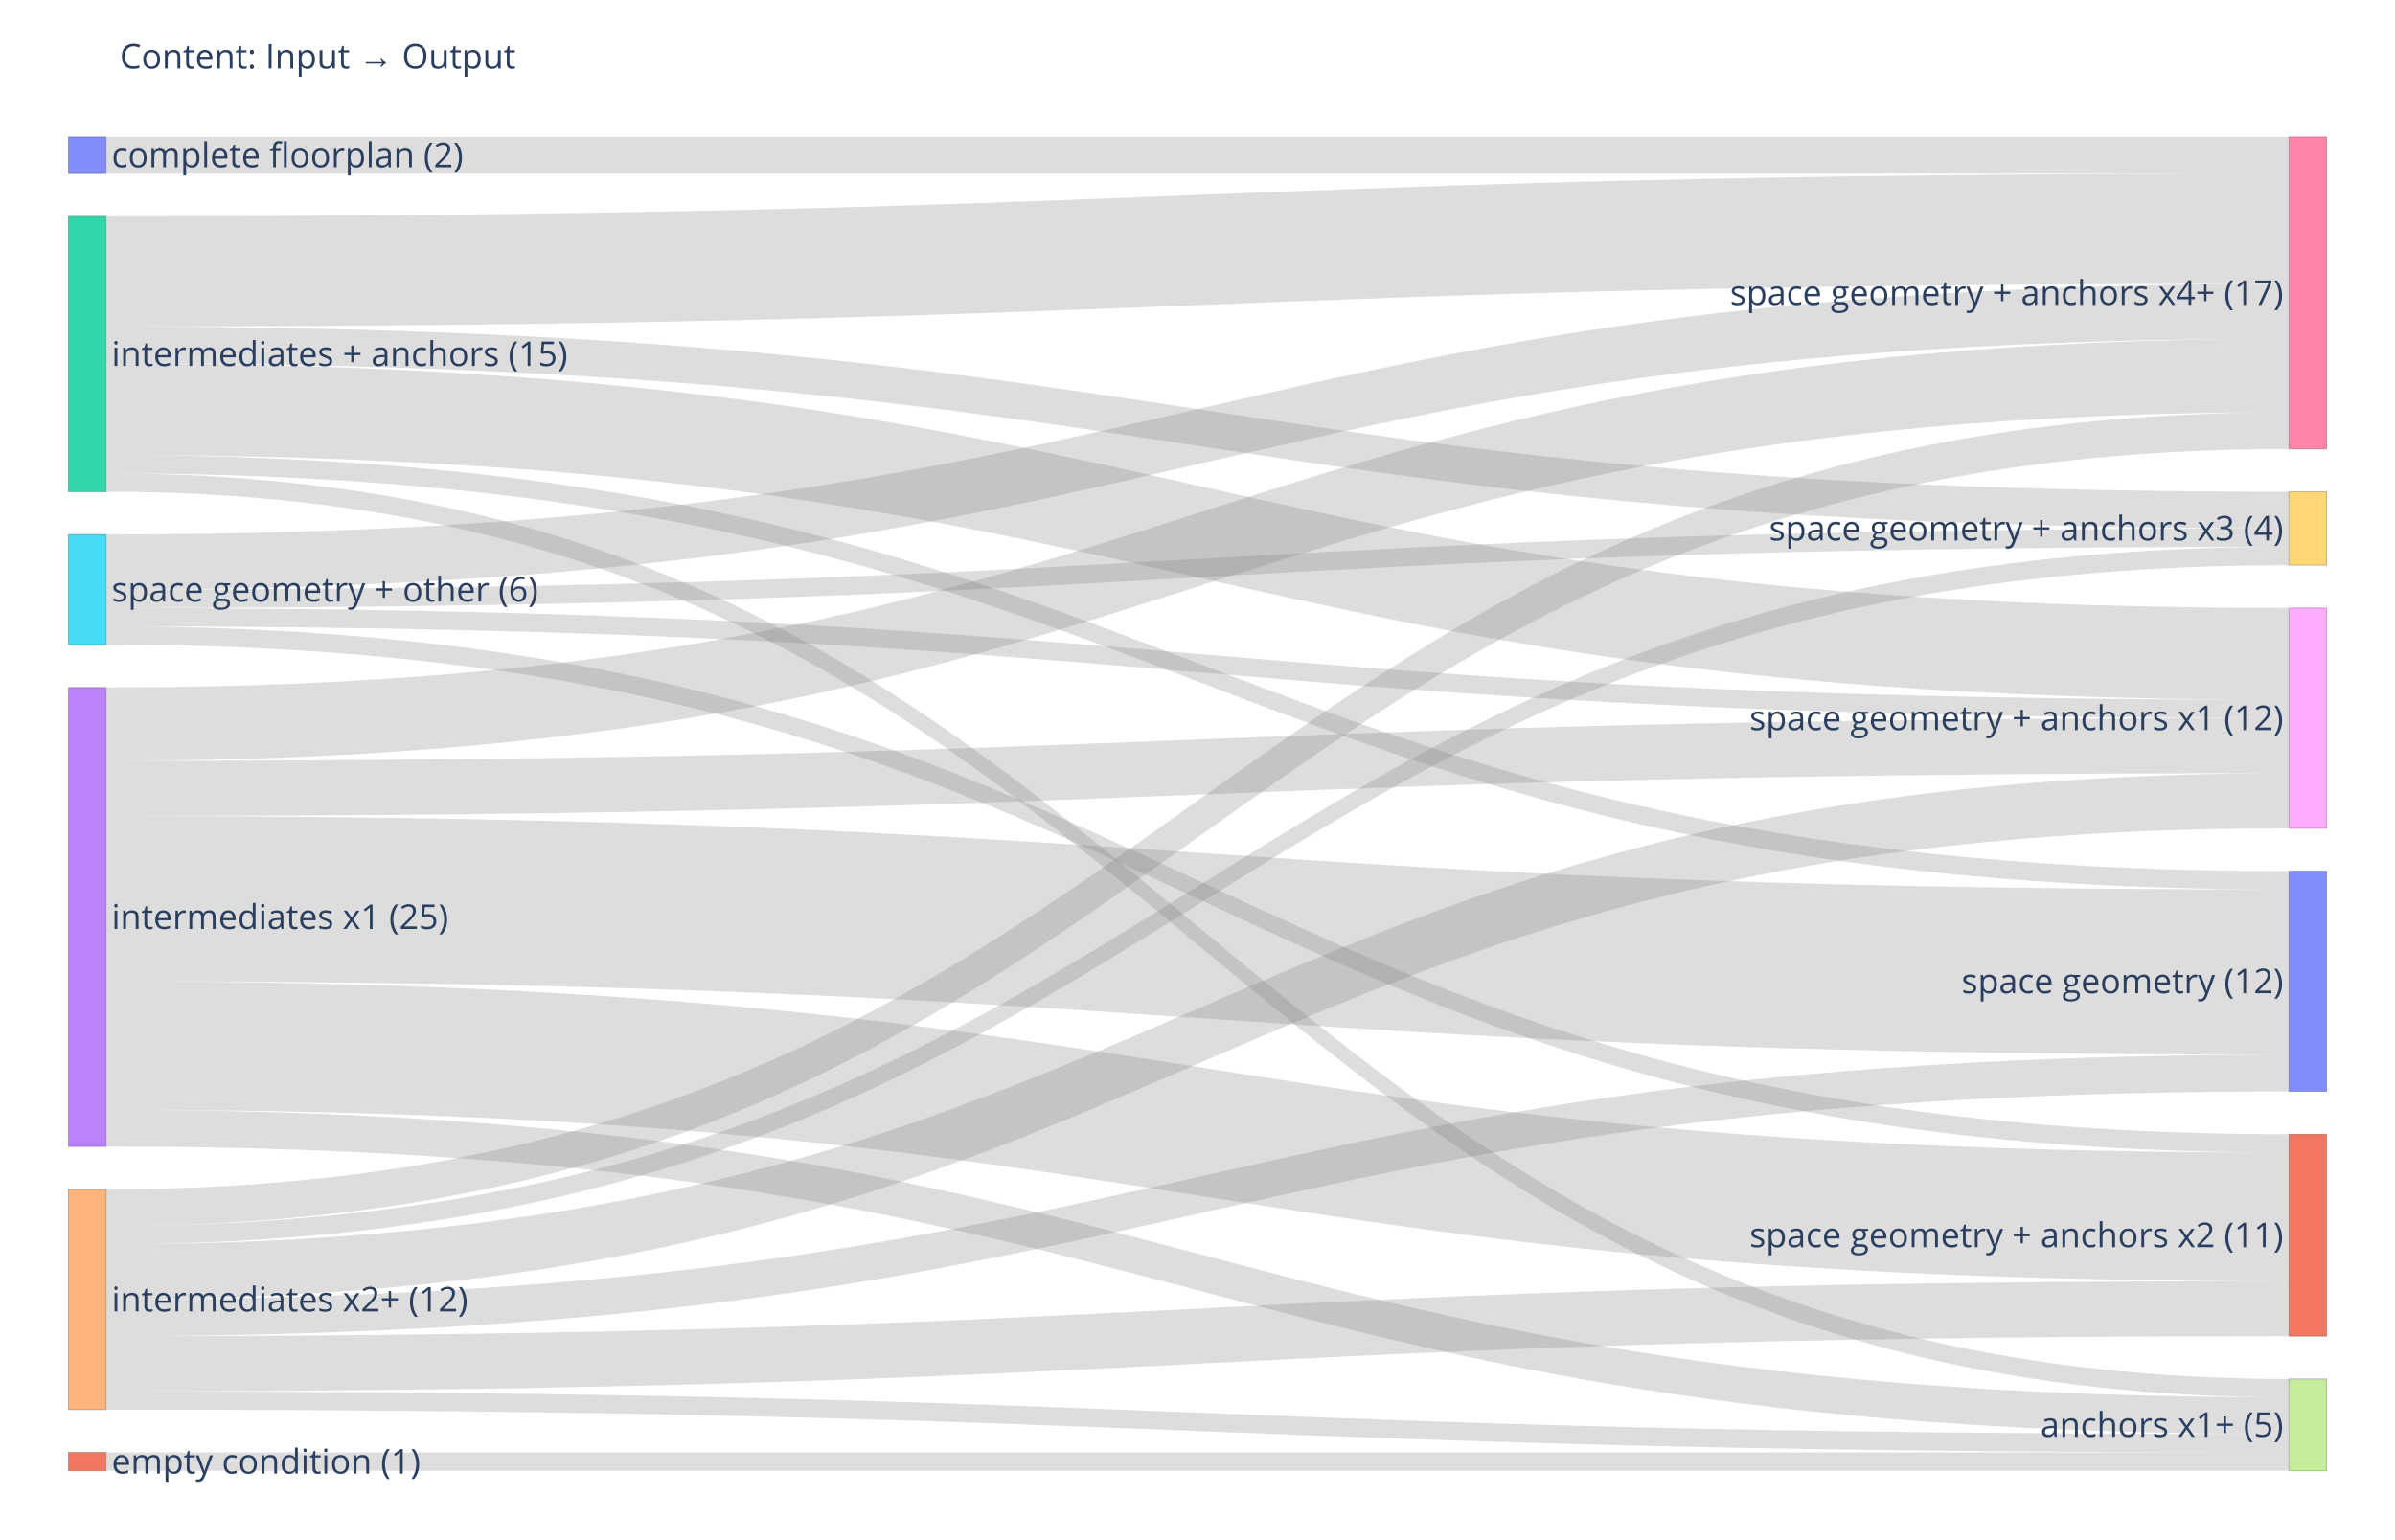
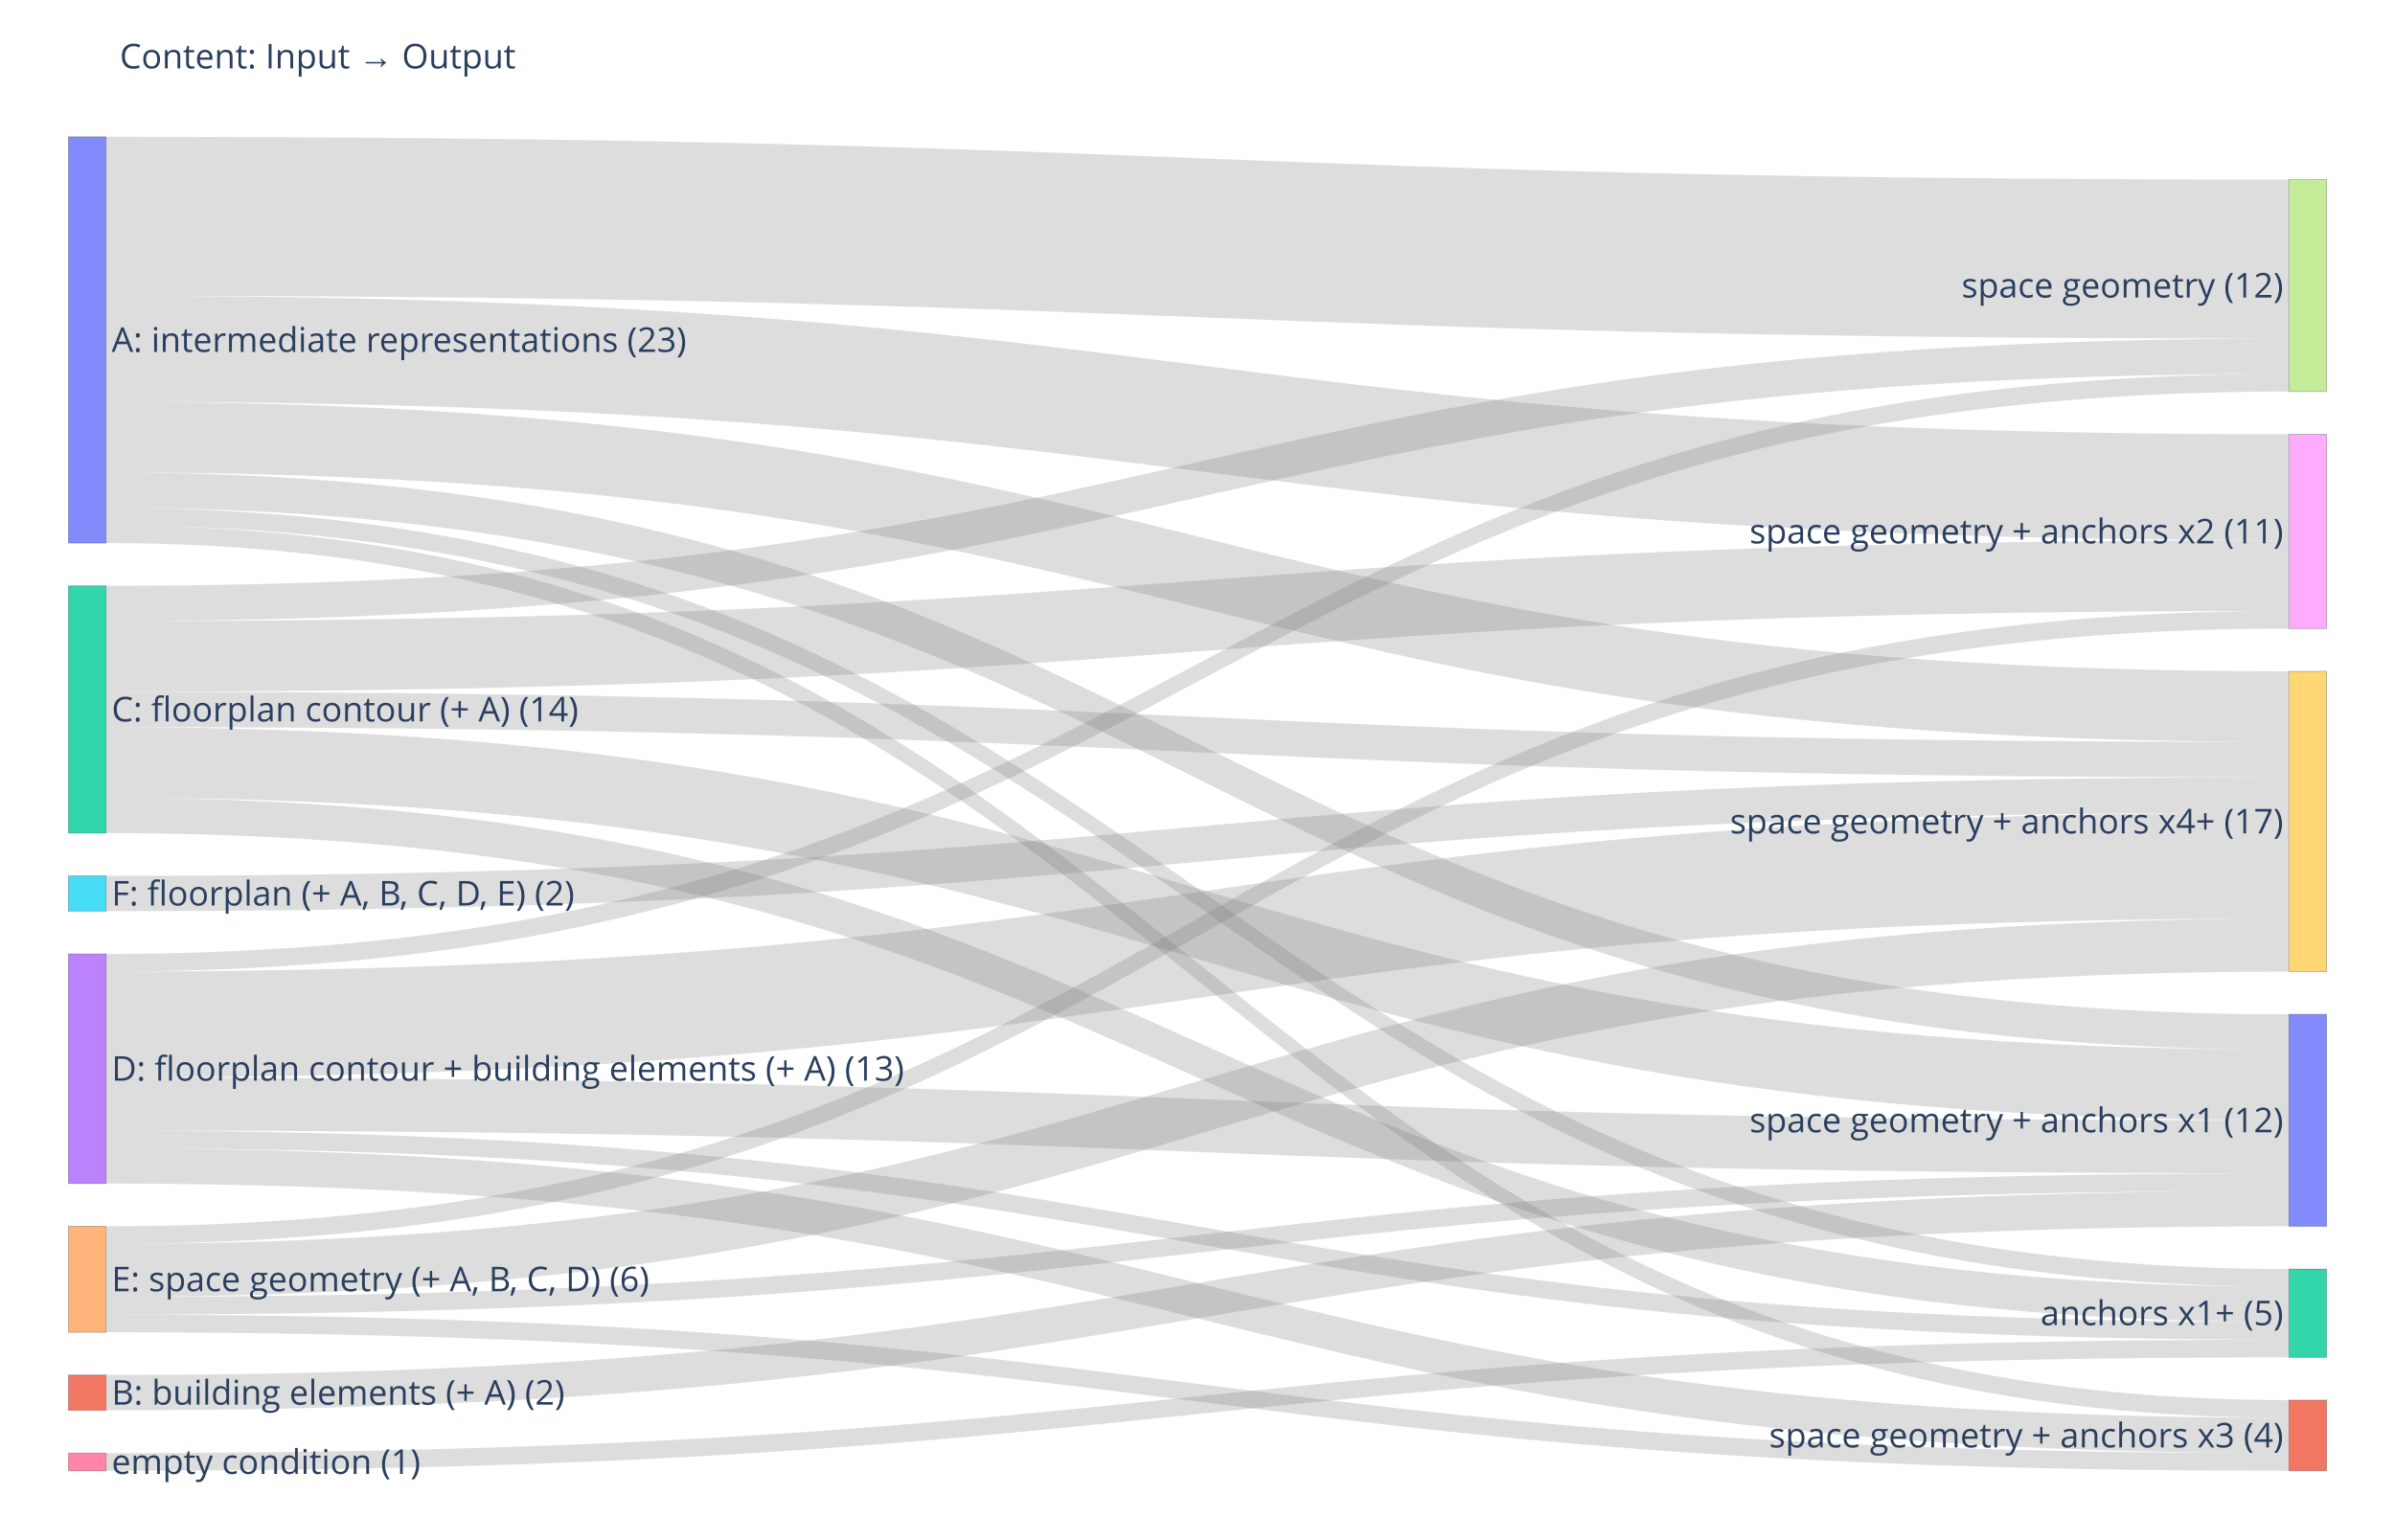
<svg xmlns="http://www.w3.org/2000/svg" class="main-svg" width="5600" height="3600" style="" viewBox="0 0 1400 900">
  <rect x="0" y="0" width="1400" height="900" style="fill: rgb(255, 255, 255); fill-opacity: 1;" />
-   <defs id="defs-d087a9">
+   <defs id="defs-f46314">
    <g class="clips" />
    <g class="gradients" />
    <g class="patterns" />
  </defs>
  <g class="bglayer" />
  <g class="layer-below">
    <g class="imagelayer" />
    <g class="shapelayer" />
  </g>
  <g class="cartesianlayer" />
  <g class="polarlayer" />
  <g class="smithlayer" />
  <g class="ternarylayer" />
  <g class="geolayer" />
  <g class="funnelarealayer" />
  <g class="pielayer" />
  <g class="iciclelayer" />
  <g class="treemaplayer" />
  <g class="sunburstlayer" />
  <g class="glimages" />
  <g class="sankey" transform="translate(40,80)matrix(1 0 0 1 0 0)" style="box-sizing: content-box; position: absolute; left: 0px; shape-rendering: geometricprecision; pointer-events: none;">
    <g class="sankey-links" style="fill: none;">
-       <path class="sankey-link" d="M22,1.2079226507921703e-13C660,1.2079226507921703e-13 660,-3.552713678800501e-13 1298,-3.552713678800501e-13L1298,21.475C660,21.475 660,21.475 22,21.475Z" style="stroke: rgb(68, 68, 68); stroke-opacity: 1; fill: rgb(120, 120, 120); fill-opacity: 0.25; stroke-width: 0; opacity: 1;" />
-       <path class="sankey-link" d="M22,769.262C660,769.262 660,769.262 1298,769.262L1298,780C660,780 660,780 22,780Z" style="stroke: rgb(68, 68, 68); stroke-opacity: 1; fill: rgb(120, 120, 120); fill-opacity: 0.25; stroke-width: 0; opacity: 1;" />
-       <path class="sankey-link" d="M22,46.475C660,46.475 660,21.475 1298,21.475L1298,85.902C660,85.902 660,110.902 22,110.902Z" style="stroke: rgb(68, 68, 68); stroke-opacity: 1; fill: rgb(120, 120, 120); fill-opacity: 0.25; stroke-width: 0; opacity: 1;" />
-       <path class="sankey-link" d="M22,132.377C660,132.377 660,275.492 1298,275.492L1298,329.18C660,329.18 660,186.066 22,186.066Z" style="stroke: rgb(68, 68, 68); stroke-opacity: 1; fill: rgb(120, 120, 120); fill-opacity: 0.25; stroke-width: 0; opacity: 1;" />
-       <path class="sankey-link" d="M22,110.902C660,110.902 660,207.541 1298,207.541L1298,229.016C660,229.016 660,132.377 22,132.377Z" style="stroke: rgb(68, 68, 68); stroke-opacity: 1; fill: rgb(120, 120, 120); fill-opacity: 0.25; stroke-width: 0; opacity: 1;" />
-       <path class="sankey-link" d="M22,196.803C660,196.803 660,726.311 1298,726.311L1298,737.049C660,737.049 660,207.541 22,207.541Z" style="stroke: rgb(68, 68, 68); stroke-opacity: 1; fill: rgb(120, 120, 120); fill-opacity: 0.25; stroke-width: 0; opacity: 1;" />
-       <path class="sankey-link" d="M22,186.066C660,186.066 660,429.344 1298,429.344L1298,440.082C660,440.082 660,196.803 22,196.803Z" style="stroke: rgb(68, 68, 68); stroke-opacity: 1; fill: rgb(120, 120, 120); fill-opacity: 0.25; stroke-width: 0; opacity: 1;" />
-       <path class="sankey-link" d="M22,397.131C660,397.131 660,440.082 1298,440.082L1298,536.721C660,536.721 660,493.77 22,493.77Z" style="stroke: rgb(68, 68, 68); stroke-opacity: 1; fill: rgb(120, 120, 120); fill-opacity: 0.25; stroke-width: 0; opacity: 1;" />
-       <path class="sankey-link" d="M22,493.77C660,493.77 660,593.934 1298,593.934L1298,669.098C660,669.098 660,568.934 22,568.934Z" style="stroke: rgb(68, 68, 68); stroke-opacity: 1; fill: rgb(120, 120, 120); fill-opacity: 0.25; stroke-width: 0; opacity: 1;" />
-       <path class="sankey-link" d="M22,321.967C660,321.967 660,118.115 1298,118.115L1298,161.066C660,161.066 660,364.918 22,364.918Z" style="stroke: rgb(68, 68, 68); stroke-opacity: 1; fill: rgb(120, 120, 120); fill-opacity: 0.25; stroke-width: 0; opacity: 1;" />
-       <path class="sankey-link" d="M22,364.918C660,364.918 660,339.918 1298,339.918L1298,372.131C660,372.131 660,397.131 22,397.131Z" style="stroke: rgb(68, 68, 68); stroke-opacity: 1; fill: rgb(120, 120, 120); fill-opacity: 0.25; stroke-width: 0; opacity: 1;" />
-       <path class="sankey-link" d="M22,568.934C660,568.934 660,737.049 1298,737.049L1298,758.525C660,758.525 660,590.41 22,590.41Z" style="stroke: rgb(68, 68, 68); stroke-opacity: 1; fill: rgb(120, 120, 120); fill-opacity: 0.25; stroke-width: 0; opacity: 1;" />
-       <path class="sankey-link" d="M22,701.311C660,701.311 660,669.098 1298,669.098L1298,701.311C660,701.311 660,733.525 22,733.525Z" style="stroke: rgb(68, 68, 68); stroke-opacity: 1; fill: rgb(120, 120, 120); fill-opacity: 0.25; stroke-width: 0; opacity: 1;" />
-       <path class="sankey-link" d="M22,647.623C660,647.623 660,372.131 1298,372.131L1298,404.344C660,404.344 660,679.836 22,679.836Z" style="stroke: rgb(68, 68, 68); stroke-opacity: 1; fill: rgb(120, 120, 120); fill-opacity: 0.25; stroke-width: 0; opacity: 1;" />
-       <path class="sankey-link" d="M22,679.836C660,679.836 660,536.721 1298,536.721L1298,558.197C660,558.197 660,701.311 22,701.311Z" style="stroke: rgb(68, 68, 68); stroke-opacity: 1; fill: rgb(120, 120, 120); fill-opacity: 0.25; stroke-width: 0; opacity: 1;" />
-       <path class="sankey-link" d="M22,615.41C660,615.41 660,161.066 1298,161.066L1298,182.541C660,182.541 660,636.885 22,636.885Z" style="stroke: rgb(68, 68, 68); stroke-opacity: 1; fill: rgb(120, 120, 120); fill-opacity: 0.25; stroke-width: 0; opacity: 1;" />
-       <path class="sankey-link" d="M22,733.525C660,733.525 660,758.525 1298,758.525L1298,769.262C660,769.262 660,744.262 22,744.262Z" style="stroke: rgb(68, 68, 68); stroke-opacity: 1; fill: rgb(120, 120, 120); fill-opacity: 0.25; stroke-width: 0; opacity: 1;" />
-       <path class="sankey-link" d="M22,636.885C660,636.885 660,239.754 1298,239.754L1298,250.492C660,250.492 660,647.623 22,647.623Z" style="stroke: rgb(68, 68, 68); stroke-opacity: 1; fill: rgb(120, 120, 120); fill-opacity: 0.25; stroke-width: 0; opacity: 1;" />
-       <path class="sankey-link" d="M22,232.541C660,232.541 660,85.902 1298,85.902L1298,118.115C660,118.115 660,264.754 22,264.754Z" style="stroke: rgb(68, 68, 68); stroke-opacity: 1; fill: rgb(120, 120, 120); fill-opacity: 0.25; stroke-width: 0; opacity: 1;" />
-       <path class="sankey-link" d="M22,275.492C660,275.492 660,329.18 1298,329.18L1298,339.918C660,339.918 660,286.23 22,286.23Z" style="stroke: rgb(68, 68, 68); stroke-opacity: 1; fill: rgb(120, 120, 120); fill-opacity: 0.25; stroke-width: 0; opacity: 1;" />
-       <path class="sankey-link" d="M22,286.23C660,286.23 660,583.197 1298,583.197L1298,593.934C660,593.934 660,296.967 22,296.967Z" style="stroke: rgb(68, 68, 68); stroke-opacity: 1; fill: rgb(120, 120, 120); fill-opacity: 0.25; stroke-width: 0; opacity: 1;" />
-       <path class="sankey-link" d="M22,264.754C660,264.754 660,229.016 1298,229.016L1298,239.754C660,239.754 660,275.492 22,275.492Z" style="stroke: rgb(68, 68, 68); stroke-opacity: 1; fill: rgb(120, 120, 120); fill-opacity: 0.25; stroke-width: 0; opacity: 1;" />
+       <path class="sankey-link" d="M22,8.100187187665142e-13C660,8.100187187665142e-13 660,25 1298,25L1298,117.951C660,117.951 660,92.951 22,92.951Z" style="stroke: rgb(68, 68, 68); stroke-opacity: 1; fill: rgb(120, 120, 120); fill-opacity: 0.25; stroke-width: 0; opacity: 1;" />
+       <path class="sankey-link" d="M22,92.951C660,92.951 660,173.934 1298,173.934L1298,235.902C660,235.902 660,154.918 22,154.918Z" style="stroke: rgb(68, 68, 68); stroke-opacity: 1; fill: rgb(120, 120, 120); fill-opacity: 0.25; stroke-width: 0; opacity: 1;" />
+       <path class="sankey-link" d="M22,154.918C660,154.918 660,312.541 1298,312.541L1298,353.852C660,353.852 660,196.23 22,196.23Z" style="stroke: rgb(68, 68, 68); stroke-opacity: 1; fill: rgb(120, 120, 120); fill-opacity: 0.25; stroke-width: 0; opacity: 1;" />
+       <path class="sankey-link" d="M22,196.23C660,196.23 660,513.115 1298,513.115L1298,533.77C660,533.77 660,216.885 22,216.885Z" style="stroke: rgb(68, 68, 68); stroke-opacity: 1; fill: rgb(120, 120, 120); fill-opacity: 0.25; stroke-width: 0; opacity: 1;" />
+       <path class="sankey-link" d="M22,227.213C660,227.213 660,738.689 1298,738.689L1298,749.016C660,749.016 660,237.541 22,237.541Z" style="stroke: rgb(68, 68, 68); stroke-opacity: 1; fill: rgb(120, 120, 120); fill-opacity: 0.25; stroke-width: 0; opacity: 1;" />
+       <path class="sankey-link" d="M22,216.885C660,216.885 660,662.049 1298,662.049L1298,672.377C660,672.377 660,227.213 22,227.213Z" style="stroke: rgb(68, 68, 68); stroke-opacity: 1; fill: rgb(120, 120, 120); fill-opacity: 0.25; stroke-width: 0; opacity: 1;" />
+       <path class="sankey-link" d="M22,724.016C660,724.016 660,616.393 1298,616.393L1298,637.049C660,637.049 660,744.672 22,744.672Z" style="stroke: rgb(68, 68, 68); stroke-opacity: 1; fill: rgb(120, 120, 120); fill-opacity: 0.25; stroke-width: 0; opacity: 1;" />
+       <path class="sankey-link" d="M22,283.197C660,283.197 660,235.902 1298,235.902L1298,277.213C660,277.213 660,324.508 22,324.508Z" style="stroke: rgb(68, 68, 68); stroke-opacity: 1; fill: rgb(120, 120, 120); fill-opacity: 0.25; stroke-width: 0; opacity: 1;" />
+       <path class="sankey-link" d="M22,345.164C660,345.164 660,533.77 1298,533.77L1298,575.082C660,575.082 660,386.475 22,386.475Z" style="stroke: rgb(68, 68, 68); stroke-opacity: 1; fill: rgb(120, 120, 120); fill-opacity: 0.25; stroke-width: 0; opacity: 1;" />
+       <path class="sankey-link" d="M22,324.508C660,324.508 660,353.852 1298,353.852L1298,374.508C660,374.508 660,345.164 22,345.164Z" style="stroke: rgb(68, 68, 68); stroke-opacity: 1; fill: rgb(120, 120, 120); fill-opacity: 0.25; stroke-width: 0; opacity: 1;" />
+       <path class="sankey-link" d="M22,386.475C660,386.475 660,672.377 1298,672.377L1298,693.033C660,693.033 660,407.131 22,407.131Z" style="stroke: rgb(68, 68, 68); stroke-opacity: 1; fill: rgb(120, 120, 120); fill-opacity: 0.25; stroke-width: 0; opacity: 1;" />
+       <path class="sankey-link" d="M22,262.541C660,262.541 660,117.951 1298,117.951L1298,138.607C660,138.607 660,283.197 22,283.197Z" style="stroke: rgb(68, 68, 68); stroke-opacity: 1; fill: rgb(120, 120, 120); fill-opacity: 0.25; stroke-width: 0; opacity: 1;" />
+       <path class="sankey-link" d="M22,488.115C660,488.115 660,395.164 1298,395.164L1298,457.131C660,457.131 660,550.082 22,550.082Z" style="stroke: rgb(68, 68, 68); stroke-opacity: 1; fill: rgb(120, 120, 120); fill-opacity: 0.25; stroke-width: 0; opacity: 1;" />
+       <path class="sankey-link" d="M22,550.082C660,550.082 660,575.082 1298,575.082L1298,606.066C660,606.066 660,581.066 22,581.066Z" style="stroke: rgb(68, 68, 68); stroke-opacity: 1; fill: rgb(120, 120, 120); fill-opacity: 0.25; stroke-width: 0; opacity: 1;" />
+       <path class="sankey-link" d="M22,591.393C660,591.393 660,749.016 1298,749.016L1298,769.672C660,769.672 660,612.049 22,612.049Z" style="stroke: rgb(68, 68, 68); stroke-opacity: 1; fill: rgb(120, 120, 120); fill-opacity: 0.25; stroke-width: 0; opacity: 1;" />
+       <path class="sankey-link" d="M22,477.787C660,477.787 660,138.607 1298,138.607L1298,148.934C660,148.934 660,488.115 22,488.115Z" style="stroke: rgb(68, 68, 68); stroke-opacity: 1; fill: rgb(120, 120, 120); fill-opacity: 0.25; stroke-width: 0; opacity: 1;" />
+       <path class="sankey-link" d="M22,581.066C660,581.066 660,693.033 1298,693.033L1298,703.361C660,703.361 660,591.393 22,591.393Z" style="stroke: rgb(68, 68, 68); stroke-opacity: 1; fill: rgb(120, 120, 120); fill-opacity: 0.25; stroke-width: 0; opacity: 1;" />
+       <path class="sankey-link" d="M22,647.377C660,647.377 660,457.131 1298,457.131L1298,488.115C660,488.115 660,678.361 22,678.361Z" style="stroke: rgb(68, 68, 68); stroke-opacity: 1; fill: rgb(120, 120, 120); fill-opacity: 0.25; stroke-width: 0; opacity: 1;" />
+       <path class="sankey-link" d="M22,637.049C660,637.049 660,277.213 1298,277.213L1298,287.541C660,287.541 660,647.377 22,647.377Z" style="stroke: rgb(68, 68, 68); stroke-opacity: 1; fill: rgb(120, 120, 120); fill-opacity: 0.25; stroke-width: 0; opacity: 1;" />
+       <path class="sankey-link" d="M22,678.361C660,678.361 660,606.066 1298,606.066L1298,616.393C660,616.393 660,688.689 22,688.689Z" style="stroke: rgb(68, 68, 68); stroke-opacity: 1; fill: rgb(120, 120, 120); fill-opacity: 0.25; stroke-width: 0; opacity: 1;" />
+       <path class="sankey-link" d="M22,688.689C660,688.689 660,769.672 1298,769.672L1298,780C660,780 660,699.016 22,699.016Z" style="stroke: rgb(68, 68, 68); stroke-opacity: 1; fill: rgb(120, 120, 120); fill-opacity: 0.25; stroke-width: 0; opacity: 1;" />
+       <path class="sankey-link" d="M22,432.131C660,432.131 660,374.508 1298,374.508L1298,395.164C660,395.164 660,452.787 22,452.787Z" style="stroke: rgb(68, 68, 68); stroke-opacity: 1; fill: rgb(120, 120, 120); fill-opacity: 0.25; stroke-width: 0; opacity: 1;" />
+       <path class="sankey-link" d="M22,769.672C660,769.672 660,703.361 1298,703.361L1298,713.689C660,713.689 660,780 22,780Z" style="stroke: rgb(68, 68, 68); stroke-opacity: 1; fill: rgb(120, 120, 120); fill-opacity: 0.25; stroke-width: 0; opacity: 1;" />
    </g>
    <g class="sankey-node-set" style="cursor: move;">
      <g class="sankey-node" transform="translate(0.000,0.000)" style="opacity: 1;">
-         <rect class="node-rect" width="22" height="21.475" style="stroke-width: 0.5; stroke: rgb(0, 0, 0); stroke-opacity: 0.25; fill: rgb(99, 110, 250); fill-opacity: 0.8;" />
-         <text class="node-label" data-notex="1" x="0" y="0" text-anchor="start" transform="translate(25.25,17.7377)" style="cursor: default; font-family: 'Open Sans', verdana, arial, sans-serif; font-size: 20px; fill: rgb(42, 63, 95); fill-opacity: 1; text-shadow: rgb(255, 255, 255) 1px 1px 1px, rgb(255, 255, 255) -1px -1px 1px, rgb(255, 255, 255) 1px -1px 1px, rgb(255, 255, 255) -1px 1px 1px; white-space: pre;">complete floorplan (2)</text>
+         <rect class="node-rect" width="22" height="237.541" style="stroke-width: 0.5; stroke: rgb(0, 0, 0); stroke-opacity: 0.25; fill: rgb(99, 110, 250); fill-opacity: 0.8;" />
+         <text class="node-label" data-notex="1" x="0" y="0" text-anchor="start" transform="translate(25.25,125.7705)" style="cursor: default; font-family: 'Open Sans', verdana, arial, sans-serif; font-size: 20px; fill: rgb(42, 63, 95); fill-opacity: 1; text-shadow: rgb(255, 255, 255) 1px 1px 1px, rgb(255, 255, 255) -1px -1px 1px, rgb(255, 255, 255) 1px -1px 1px, rgb(255, 255, 255) -1px 1px 1px; white-space: pre;">A: intermediate representations (23)</text>
      </g>
-       <g class="sankey-node" transform="translate(0.000,769.262)" style="opacity: 1;">
-         <rect class="node-rect" width="22" height="10.738" style="stroke-width: 0.5; stroke: rgb(0, 0, 0); stroke-opacity: 0.25; fill: rgb(239, 85, 59); fill-opacity: 0.8;" />
-         <text class="node-label" data-notex="1" x="0" y="0" text-anchor="start" transform="translate(25.25,12.36885)" style="cursor: default; font-family: 'Open Sans', verdana, arial, sans-serif; font-size: 20px; fill: rgb(42, 63, 95); fill-opacity: 1; text-shadow: rgb(255, 255, 255) 1px 1px 1px, rgb(255, 255, 255) -1px -1px 1px, rgb(255, 255, 255) 1px -1px 1px, rgb(255, 255, 255) -1px 1px 1px; white-space: pre;">empty condition (1)</text>
+       <g class="sankey-node" transform="translate(0.000,724.016)" style="opacity: 1;">
+         <rect class="node-rect" width="22" height="20.656" style="stroke-width: 0.5; stroke: rgb(0, 0, 0); stroke-opacity: 0.25; fill: rgb(239, 85, 59); fill-opacity: 0.8;" />
+         <text class="node-label" data-notex="1" x="0" y="0" text-anchor="start" transform="translate(25.25,17.32787)" style="cursor: default; font-family: 'Open Sans', verdana, arial, sans-serif; font-size: 20px; fill: rgb(42, 63, 95); fill-opacity: 1; text-shadow: rgb(255, 255, 255) 1px 1px 1px, rgb(255, 255, 255) -1px -1px 1px, rgb(255, 255, 255) 1px -1px 1px, rgb(255, 255, 255) -1px 1px 1px; white-space: pre;">B: building elements (+ A) (2)</text>
      </g>
-       <g class="sankey-node" transform="translate(0.000,46.475)" style="opacity: 1;">
-         <rect class="node-rect" width="22" height="161.066" style="stroke-width: 0.5; stroke: rgb(0, 0, 0); stroke-opacity: 0.25; fill: rgb(0, 204, 150); fill-opacity: 0.8;" />
-         <text class="node-label" data-notex="1" x="0" y="0" text-anchor="start" transform="translate(25.25,87.53279)" style="cursor: default; font-family: 'Open Sans', verdana, arial, sans-serif; font-size: 20px; fill: rgb(42, 63, 95); fill-opacity: 1; text-shadow: rgb(255, 255, 255) 1px 1px 1px, rgb(255, 255, 255) -1px -1px 1px, rgb(255, 255, 255) 1px -1px 1px, rgb(255, 255, 255) -1px 1px 1px; white-space: pre;">intermediates + anchors (15)</text>
+       <g class="sankey-node" transform="translate(0.000,262.541)" style="opacity: 1;">
+         <rect class="node-rect" width="22" height="144.59" style="stroke-width: 0.5; stroke: rgb(0, 0, 0); stroke-opacity: 0.25; fill: rgb(0, 204, 150); fill-opacity: 0.8;" />
+         <text class="node-label" data-notex="1" x="0" y="0" text-anchor="start" transform="translate(25.25,79.29508)" style="cursor: default; font-family: 'Open Sans', verdana, arial, sans-serif; font-size: 20px; fill: rgb(42, 63, 95); fill-opacity: 1; text-shadow: rgb(255, 255, 255) 1px 1px 1px, rgb(255, 255, 255) -1px -1px 1px, rgb(255, 255, 255) 1px -1px 1px, rgb(255, 255, 255) -1px 1px 1px; white-space: pre;">C: floorplan contour (+ A) (14)</text>
      </g>
-       <g class="sankey-node" transform="translate(0.000,321.967)" style="opacity: 1;">
-         <rect class="node-rect" width="22" height="268.443" style="stroke-width: 0.5; stroke: rgb(0, 0, 0); stroke-opacity: 0.25; fill: rgb(171, 99, 250); fill-opacity: 0.8;" />
-         <text class="node-label" data-notex="1" x="0" y="0" text-anchor="start" transform="translate(25.25,141.2213)" style="cursor: default; font-family: 'Open Sans', verdana, arial, sans-serif; font-size: 20px; fill: rgb(42, 63, 95); fill-opacity: 1; text-shadow: rgb(255, 255, 255) 1px 1px 1px, rgb(255, 255, 255) -1px -1px 1px, rgb(255, 255, 255) 1px -1px 1px, rgb(255, 255, 255) -1px 1px 1px; white-space: pre;">intermediates x1 (25)</text>
+       <g class="sankey-node" transform="translate(0.000,477.787)" style="opacity: 1;">
+         <rect class="node-rect" width="22" height="134.262" style="stroke-width: 0.5; stroke: rgb(0, 0, 0); stroke-opacity: 0.25; fill: rgb(171, 99, 250); fill-opacity: 0.8;" />
+         <text class="node-label" data-notex="1" x="0" y="0" text-anchor="start" transform="translate(25.25,74.13115)" style="cursor: default; font-family: 'Open Sans', verdana, arial, sans-serif; font-size: 20px; fill: rgb(42, 63, 95); fill-opacity: 1; text-shadow: rgb(255, 255, 255) 1px 1px 1px, rgb(255, 255, 255) -1px -1px 1px, rgb(255, 255, 255) 1px -1px 1px, rgb(255, 255, 255) -1px 1px 1px; white-space: pre;">D: floorplan contour + building elements (+ A) (13)</text>
      </g>
-       <g class="sankey-node" transform="translate(0.000,615.410)" style="opacity: 1;">
-         <rect class="node-rect" width="22" height="128.852" style="stroke-width: 0.5; stroke: rgb(0, 0, 0); stroke-opacity: 0.25; fill: rgb(255, 161, 90); fill-opacity: 0.8;" />
-         <text class="node-label" data-notex="1" x="0" y="0" text-anchor="start" transform="translate(25.25,71.42623)" style="cursor: default; font-family: 'Open Sans', verdana, arial, sans-serif; font-size: 20px; fill: rgb(42, 63, 95); fill-opacity: 1; text-shadow: rgb(255, 255, 255) 1px 1px 1px, rgb(255, 255, 255) -1px -1px 1px, rgb(255, 255, 255) 1px -1px 1px, rgb(255, 255, 255) -1px 1px 1px; white-space: pre;">intermediates x2+ (12)</text>
+       <g class="sankey-node" transform="translate(0.000,637.049)" style="opacity: 1;">
+         <rect class="node-rect" width="22" height="61.967" style="stroke-width: 0.5; stroke: rgb(0, 0, 0); stroke-opacity: 0.25; fill: rgb(255, 161, 90); fill-opacity: 0.8;" />
+         <text class="node-label" data-notex="1" x="0" y="0" text-anchor="start" transform="translate(25.25,37.98361)" style="cursor: default; font-family: 'Open Sans', verdana, arial, sans-serif; font-size: 20px; fill: rgb(42, 63, 95); fill-opacity: 1; text-shadow: rgb(255, 255, 255) 1px 1px 1px, rgb(255, 255, 255) -1px -1px 1px, rgb(255, 255, 255) 1px -1px 1px, rgb(255, 255, 255) -1px 1px 1px; white-space: pre;">E: space geometry (+ A, B, C, D) (6)</text>
      </g>
-       <g class="sankey-node" transform="translate(0.000,232.541)" style="opacity: 1;">
-         <rect class="node-rect" width="22" height="64.426" style="stroke-width: 0.5; stroke: rgb(0, 0, 0); stroke-opacity: 0.25; fill: rgb(25, 211, 243); fill-opacity: 0.8;" />
-         <text class="node-label" data-notex="1" x="0" y="0" text-anchor="start" transform="translate(25.25,39.21311)" style="cursor: default; font-family: 'Open Sans', verdana, arial, sans-serif; font-size: 20px; fill: rgb(42, 63, 95); fill-opacity: 1; text-shadow: rgb(255, 255, 255) 1px 1px 1px, rgb(255, 255, 255) -1px -1px 1px, rgb(255, 255, 255) 1px -1px 1px, rgb(255, 255, 255) -1px 1px 1px; white-space: pre;">space geometry + other (6)</text>
+       <g class="sankey-node" transform="translate(0.000,432.131)" style="opacity: 1;">
+         <rect class="node-rect" width="22" height="20.656" style="stroke-width: 0.5; stroke: rgb(0, 0, 0); stroke-opacity: 0.25; fill: rgb(25, 211, 243); fill-opacity: 0.8;" />
+         <text class="node-label" data-notex="1" x="0" y="0" text-anchor="start" transform="translate(25.25,17.32787)" style="cursor: default; font-family: 'Open Sans', verdana, arial, sans-serif; font-size: 20px; fill: rgb(42, 63, 95); fill-opacity: 1; text-shadow: rgb(255, 255, 255) 1px 1px 1px, rgb(255, 255, 255) -1px -1px 1px, rgb(255, 255, 255) 1px -1px 1px, rgb(255, 255, 255) -1px 1px 1px; white-space: pre;">F: floorplan (+ A, B, C, D, E) (2)</text>
      </g>
-       <g class="sankey-node" transform="translate(1298.000,-0.000)" style="opacity: 1;">
-         <rect class="node-rect" width="22" height="182.541" style="stroke-width: 0.5; stroke: rgb(0, 0, 0); stroke-opacity: 0.25; fill: rgb(255, 102, 146); fill-opacity: 0.8;" />
-         <text class="node-label" data-notex="1" x="0" y="0" text-anchor="end" transform="translate(-3.25,98.27049)" style="cursor: default; font-family: 'Open Sans', verdana, arial, sans-serif; font-size: 20px; fill: rgb(42, 63, 95); fill-opacity: 1; text-shadow: rgb(255, 255, 255) 1px 1px 1px, rgb(255, 255, 255) -1px -1px 1px, rgb(255, 255, 255) 1px -1px 1px, rgb(255, 255, 255) -1px 1px 1px; white-space: pre;">space geometry + anchors x4+ (17)</text>
+       <g class="sankey-node" transform="translate(0.000,769.672)" style="opacity: 1;">
+         <rect class="node-rect" width="22" height="10.328" style="stroke-width: 0.5; stroke: rgb(0, 0, 0); stroke-opacity: 0.25; fill: rgb(255, 102, 146); fill-opacity: 0.8;" />
+         <text class="node-label" data-notex="1" x="0" y="0" text-anchor="start" transform="translate(25.25,12.16393)" style="cursor: default; font-family: 'Open Sans', verdana, arial, sans-serif; font-size: 20px; fill: rgb(42, 63, 95); fill-opacity: 1; text-shadow: rgb(255, 255, 255) 1px 1px 1px, rgb(255, 255, 255) -1px -1px 1px, rgb(255, 255, 255) 1px -1px 1px, rgb(255, 255, 255) -1px 1px 1px; white-space: pre;">empty condition (1)</text>
      </g>
-       <g class="sankey-node" transform="translate(1298.000,726.311)" style="opacity: 1;">
-         <rect class="node-rect" width="22" height="53.689" style="stroke-width: 0.5; stroke: rgb(0, 0, 0); stroke-opacity: 0.25; fill: rgb(182, 232, 128); fill-opacity: 0.8;" />
-         <text class="node-label" data-notex="1" x="0" y="0" text-anchor="end" transform="translate(-3.25,33.84426)" style="cursor: default; font-family: 'Open Sans', verdana, arial, sans-serif; font-size: 20px; fill: rgb(42, 63, 95); fill-opacity: 1; text-shadow: rgb(255, 255, 255) 1px 1px 1px, rgb(255, 255, 255) -1px -1px 1px, rgb(255, 255, 255) 1px -1px 1px, rgb(255, 255, 255) -1px 1px 1px; white-space: pre;">anchors x1+ (5)</text>
+       <g class="sankey-node" transform="translate(1298.000,25.000)" style="opacity: 1;">
+         <rect class="node-rect" width="22" height="123.934" style="stroke-width: 0.5; stroke: rgb(0, 0, 0); stroke-opacity: 0.25; fill: rgb(182, 232, 128); fill-opacity: 0.8;" />
+         <text class="node-label" data-notex="1" x="0" y="0" text-anchor="end" transform="translate(-3.25,68.96721)" style="cursor: default; font-family: 'Open Sans', verdana, arial, sans-serif; font-size: 20px; fill: rgb(42, 63, 95); fill-opacity: 1; text-shadow: rgb(255, 255, 255) 1px 1px 1px, rgb(255, 255, 255) -1px -1px 1px, rgb(255, 255, 255) 1px -1px 1px, rgb(255, 255, 255) -1px 1px 1px; white-space: pre;">space geometry (12)</text>
      </g>
-       <g class="sankey-node" transform="translate(1298.000,275.492)" style="opacity: 1;">
-         <rect class="node-rect" width="22" height="128.852" style="stroke-width: 0.5; stroke: rgb(0, 0, 0); stroke-opacity: 0.25; fill: rgb(255, 151, 255); fill-opacity: 0.8;" />
-         <text class="node-label" data-notex="1" x="0" y="0" text-anchor="end" transform="translate(-3.25,71.42623)" style="cursor: default; font-family: 'Open Sans', verdana, arial, sans-serif; font-size: 20px; fill: rgb(42, 63, 95); fill-opacity: 1; text-shadow: rgb(255, 255, 255) 1px 1px 1px, rgb(255, 255, 255) -1px -1px 1px, rgb(255, 255, 255) 1px -1px 1px, rgb(255, 255, 255) -1px 1px 1px; white-space: pre;">space geometry + anchors x1 (12)</text>
+       <g class="sankey-node" transform="translate(1298.000,173.934)" style="opacity: 1;">
+         <rect class="node-rect" width="22" height="113.607" style="stroke-width: 0.5; stroke: rgb(0, 0, 0); stroke-opacity: 0.25; fill: rgb(255, 151, 255); fill-opacity: 0.8;" />
+         <text class="node-label" data-notex="1" x="0" y="0" text-anchor="end" transform="translate(-3.25,63.80328)" style="cursor: default; font-family: 'Open Sans', verdana, arial, sans-serif; font-size: 20px; fill: rgb(42, 63, 95); fill-opacity: 1; text-shadow: rgb(255, 255, 255) 1px 1px 1px, rgb(255, 255, 255) -1px -1px 1px, rgb(255, 255, 255) 1px -1px 1px, rgb(255, 255, 255) -1px 1px 1px; white-space: pre;">space geometry + anchors x2 (11)</text>
      </g>
-       <g class="sankey-node" transform="translate(1298.000,207.541)" style="opacity: 1;">
-         <rect class="node-rect" width="22" height="42.951" style="stroke-width: 0.5; stroke: rgb(0, 0, 0); stroke-opacity: 0.25; fill: rgb(254, 203, 82); fill-opacity: 0.8;" />
-         <text class="node-label" data-notex="1" x="0" y="0" text-anchor="end" transform="translate(-3.25,28.47541)" style="cursor: default; font-family: 'Open Sans', verdana, arial, sans-serif; font-size: 20px; fill: rgb(42, 63, 95); fill-opacity: 1; text-shadow: rgb(255, 255, 255) 1px 1px 1px, rgb(255, 255, 255) -1px -1px 1px, rgb(255, 255, 255) 1px -1px 1px, rgb(255, 255, 255) -1px 1px 1px; white-space: pre;">space geometry + anchors x3 (4)</text>
+       <g class="sankey-node" transform="translate(1298.000,312.541)" style="opacity: 1;">
+         <rect class="node-rect" width="22" height="175.574" style="stroke-width: 0.5; stroke: rgb(0, 0, 0); stroke-opacity: 0.25; fill: rgb(254, 203, 82); fill-opacity: 0.8;" />
+         <text class="node-label" data-notex="1" x="0" y="0" text-anchor="end" transform="translate(-3.25,94.78689)" style="cursor: default; font-family: 'Open Sans', verdana, arial, sans-serif; font-size: 20px; fill: rgb(42, 63, 95); fill-opacity: 1; text-shadow: rgb(255, 255, 255) 1px 1px 1px, rgb(255, 255, 255) -1px -1px 1px, rgb(255, 255, 255) 1px -1px 1px, rgb(255, 255, 255) -1px 1px 1px; white-space: pre;">space geometry + anchors x4+ (17)</text>
      </g>
-       <g class="sankey-node" transform="translate(1298.000,429.344)" style="opacity: 1;">
-         <rect class="node-rect" width="22" height="128.852" style="stroke-width: 0.5; stroke: rgb(0, 0, 0); stroke-opacity: 0.25; fill: rgb(99, 110, 250); fill-opacity: 0.8;" />
-         <text class="node-label" data-notex="1" x="0" y="0" text-anchor="end" transform="translate(-3.25,71.42623)" style="cursor: default; font-family: 'Open Sans', verdana, arial, sans-serif; font-size: 20px; fill: rgb(42, 63, 95); fill-opacity: 1; text-shadow: rgb(255, 255, 255) 1px 1px 1px, rgb(255, 255, 255) -1px -1px 1px, rgb(255, 255, 255) 1px -1px 1px, rgb(255, 255, 255) -1px 1px 1px; white-space: pre;">space geometry (12)</text>
+       <g class="sankey-node" transform="translate(1298.000,513.115)" style="opacity: 1;">
+         <rect class="node-rect" width="22" height="123.934" style="stroke-width: 0.5; stroke: rgb(0, 0, 0); stroke-opacity: 0.25; fill: rgb(99, 110, 250); fill-opacity: 0.8;" />
+         <text class="node-label" data-notex="1" x="0" y="0" text-anchor="end" transform="translate(-3.25,68.96721)" style="cursor: default; font-family: 'Open Sans', verdana, arial, sans-serif; font-size: 20px; fill: rgb(42, 63, 95); fill-opacity: 1; text-shadow: rgb(255, 255, 255) 1px 1px 1px, rgb(255, 255, 255) -1px -1px 1px, rgb(255, 255, 255) 1px -1px 1px, rgb(255, 255, 255) -1px 1px 1px; white-space: pre;">space geometry + anchors x1 (12)</text>
      </g>
-       <g class="sankey-node" transform="translate(1298.000,583.197)" style="opacity: 1;">
-         <rect class="node-rect" width="22" height="118.115" style="stroke-width: 0.5; stroke: rgb(0, 0, 0); stroke-opacity: 0.25; fill: rgb(239, 85, 59); fill-opacity: 0.8;" />
-         <text class="node-label" data-notex="1" x="0" y="0" text-anchor="end" transform="translate(-3.25,66.05738)" style="cursor: default; font-family: 'Open Sans', verdana, arial, sans-serif; font-size: 20px; fill: rgb(42, 63, 95); fill-opacity: 1; text-shadow: rgb(255, 255, 255) 1px 1px 1px, rgb(255, 255, 255) -1px -1px 1px, rgb(255, 255, 255) 1px -1px 1px, rgb(255, 255, 255) -1px 1px 1px; white-space: pre;">space geometry + anchors x2 (11)</text>
+       <g class="sankey-node" transform="translate(1298.000,738.689)" style="opacity: 1;">
+         <rect class="node-rect" width="22" height="41.311" style="stroke-width: 0.5; stroke: rgb(0, 0, 0); stroke-opacity: 0.25; fill: rgb(239, 85, 59); fill-opacity: 0.8;" />
+         <text class="node-label" data-notex="1" x="0" y="0" text-anchor="end" transform="translate(-3.25,27.65574)" style="cursor: default; font-family: 'Open Sans', verdana, arial, sans-serif; font-size: 20px; fill: rgb(42, 63, 95); fill-opacity: 1; text-shadow: rgb(255, 255, 255) 1px 1px 1px, rgb(255, 255, 255) -1px -1px 1px, rgb(255, 255, 255) 1px -1px 1px, rgb(255, 255, 255) -1px 1px 1px; white-space: pre;">space geometry + anchors x3 (4)</text>
+       </g>
+       <g class="sankey-node" transform="translate(1298.000,662.049)" style="opacity: 1;">
+         <rect class="node-rect" width="22" height="51.639" style="stroke-width: 0.5; stroke: rgb(0, 0, 0); stroke-opacity: 0.25; fill: rgb(0, 204, 150); fill-opacity: 0.8;" />
+         <text class="node-label" data-notex="1" x="0" y="0" text-anchor="end" transform="translate(-3.25,32.81967)" style="cursor: default; font-family: 'Open Sans', verdana, arial, sans-serif; font-size: 20px; fill: rgb(42, 63, 95); fill-opacity: 1; text-shadow: rgb(255, 255, 255) 1px 1px 1px, rgb(255, 255, 255) -1px -1px 1px, rgb(255, 255, 255) 1px -1px 1px, rgb(255, 255, 255) -1px 1px 1px; white-space: pre;">anchors x1+ (5)</text>
      </g>
    </g>
  </g>
-   <defs id="topdefs-d087a9">
+   <defs id="topdefs-f46314">
    <g class="clips" />
  </defs>
  <g class="layer-above">
    <g class="imagelayer" />
    <g class="shapelayer" />
  </g>
  <g class="infolayer">
    <g class="g-gtitle">
      <text class="gtitle" x="70" y="40" text-anchor="start" dy="0em" style="opacity: 1; font-family: 'Open Sans', verdana, arial, sans-serif; font-size: 20px; fill: rgb(42, 63, 95); fill-opacity: 1; white-space: pre;">Content: Input → Output</text>
    </g>
    <g class="first-render" />
  </g>
</svg>
